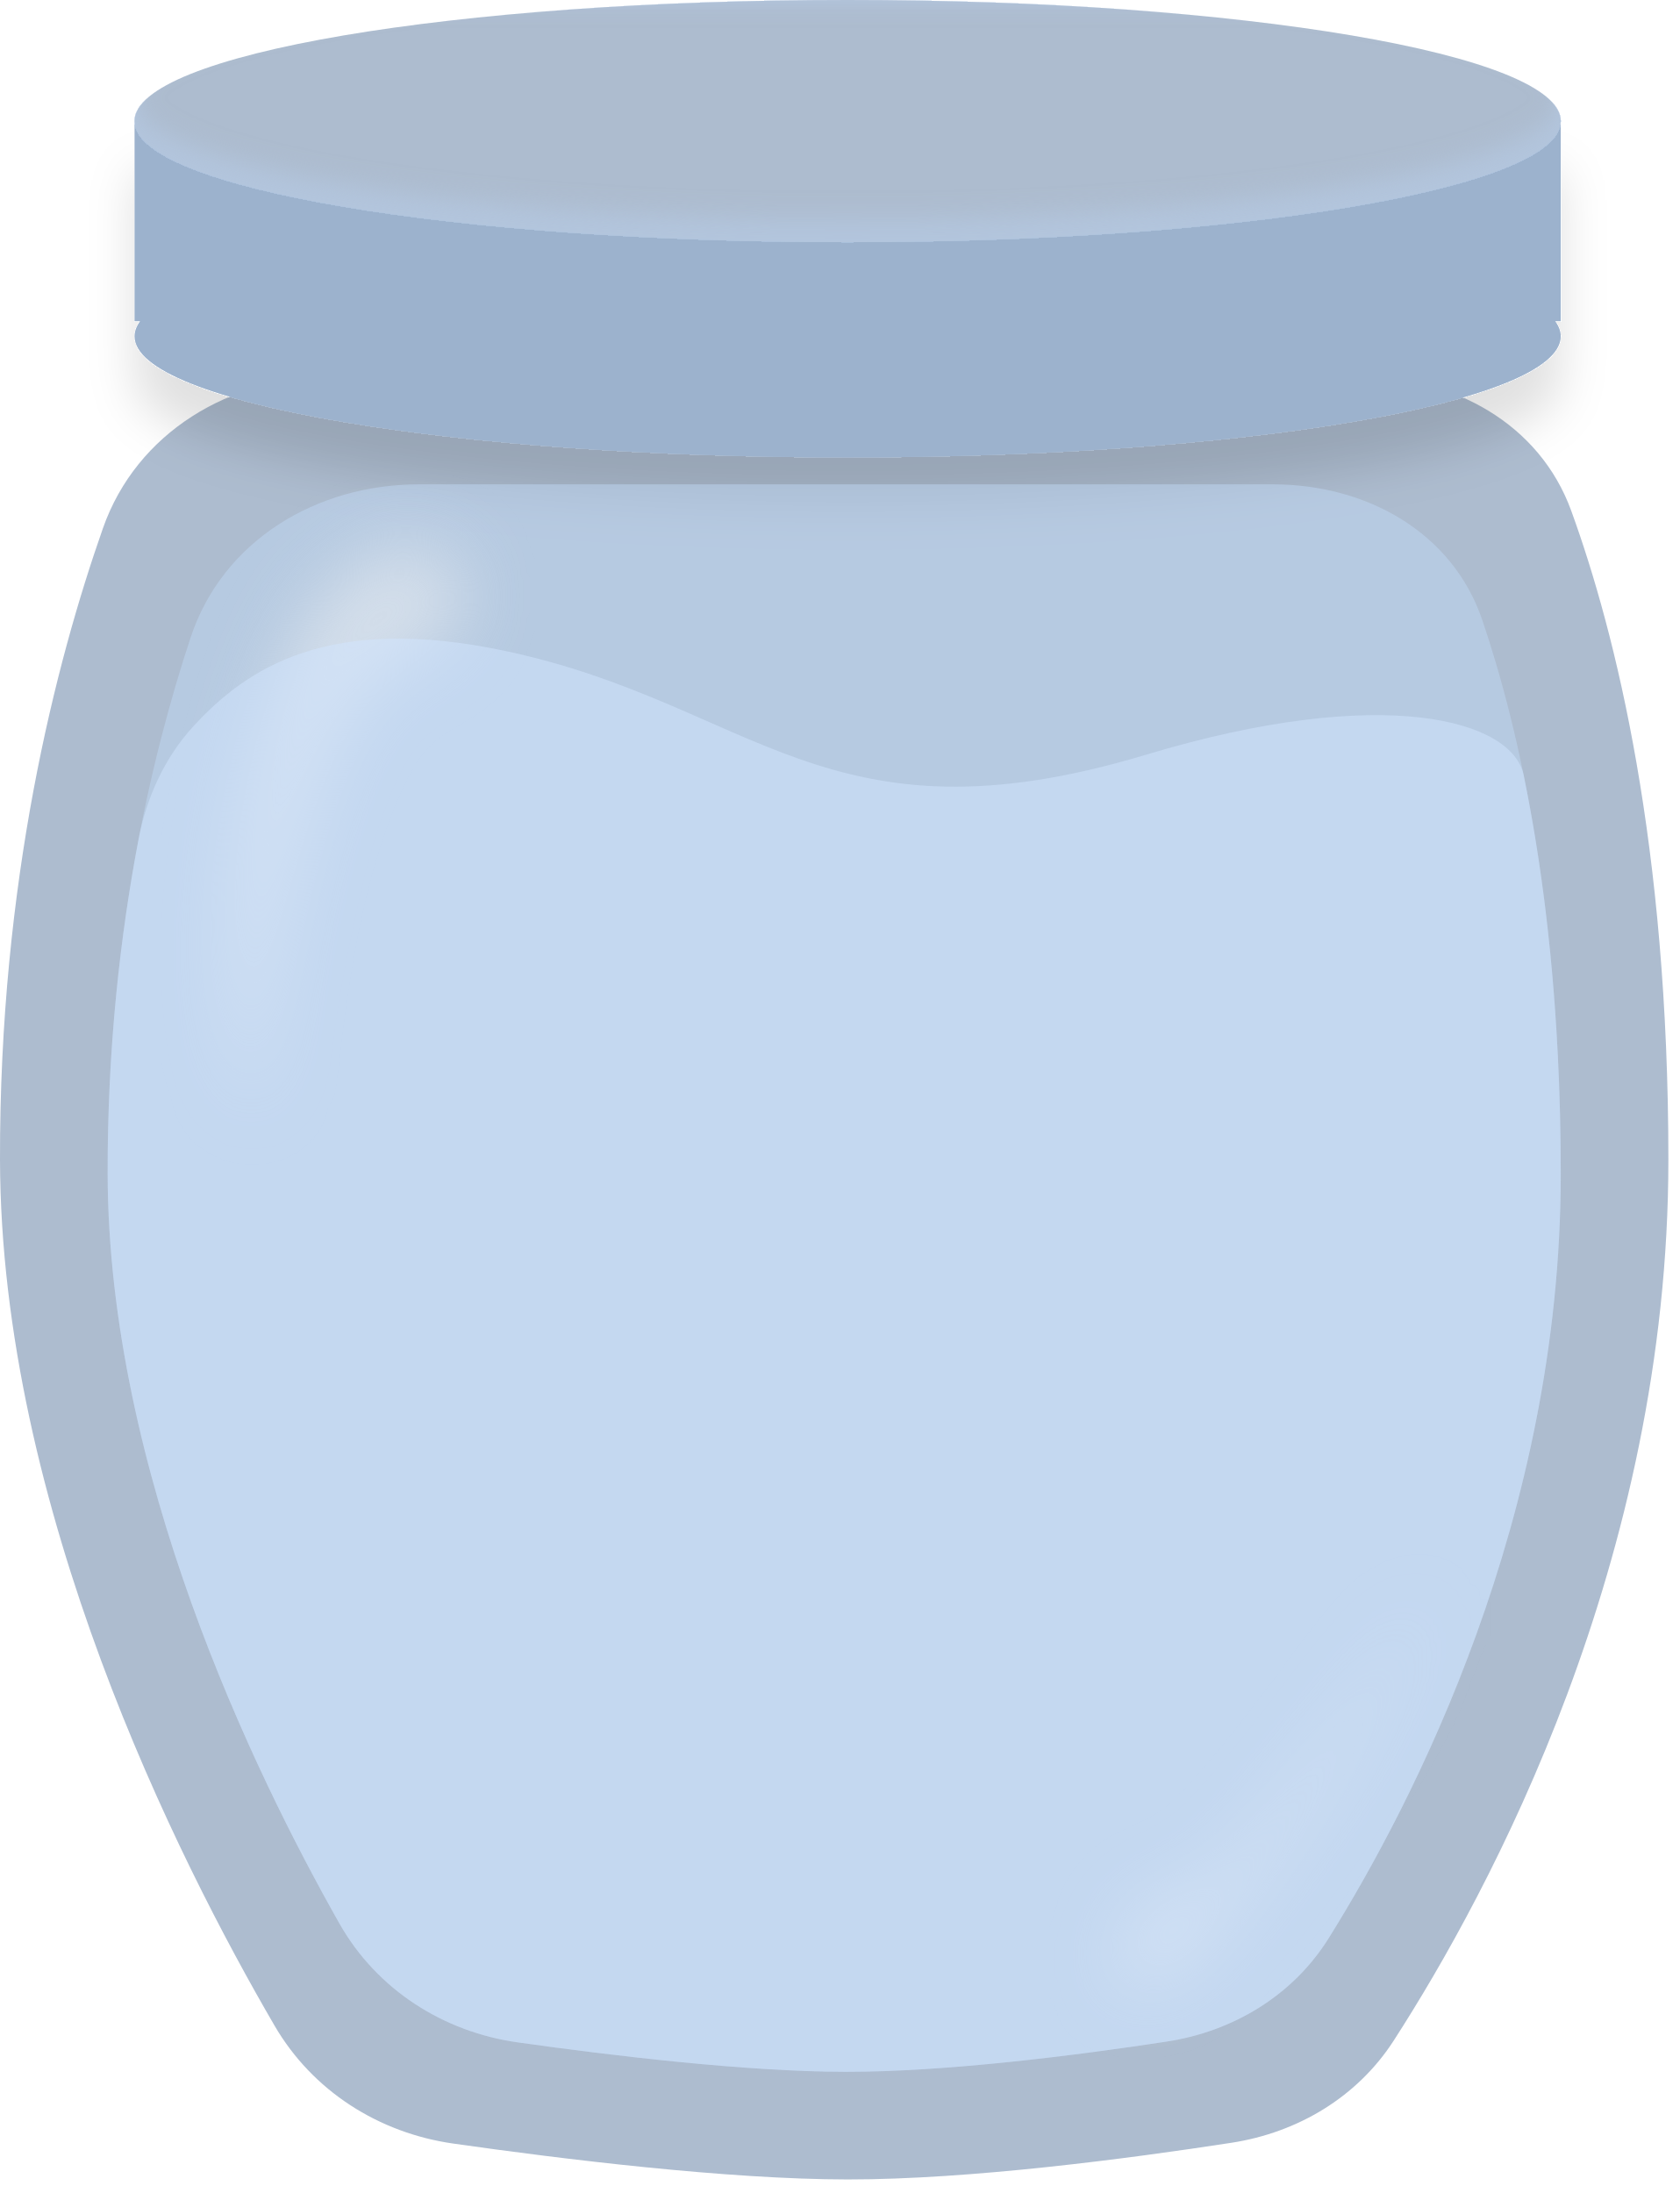
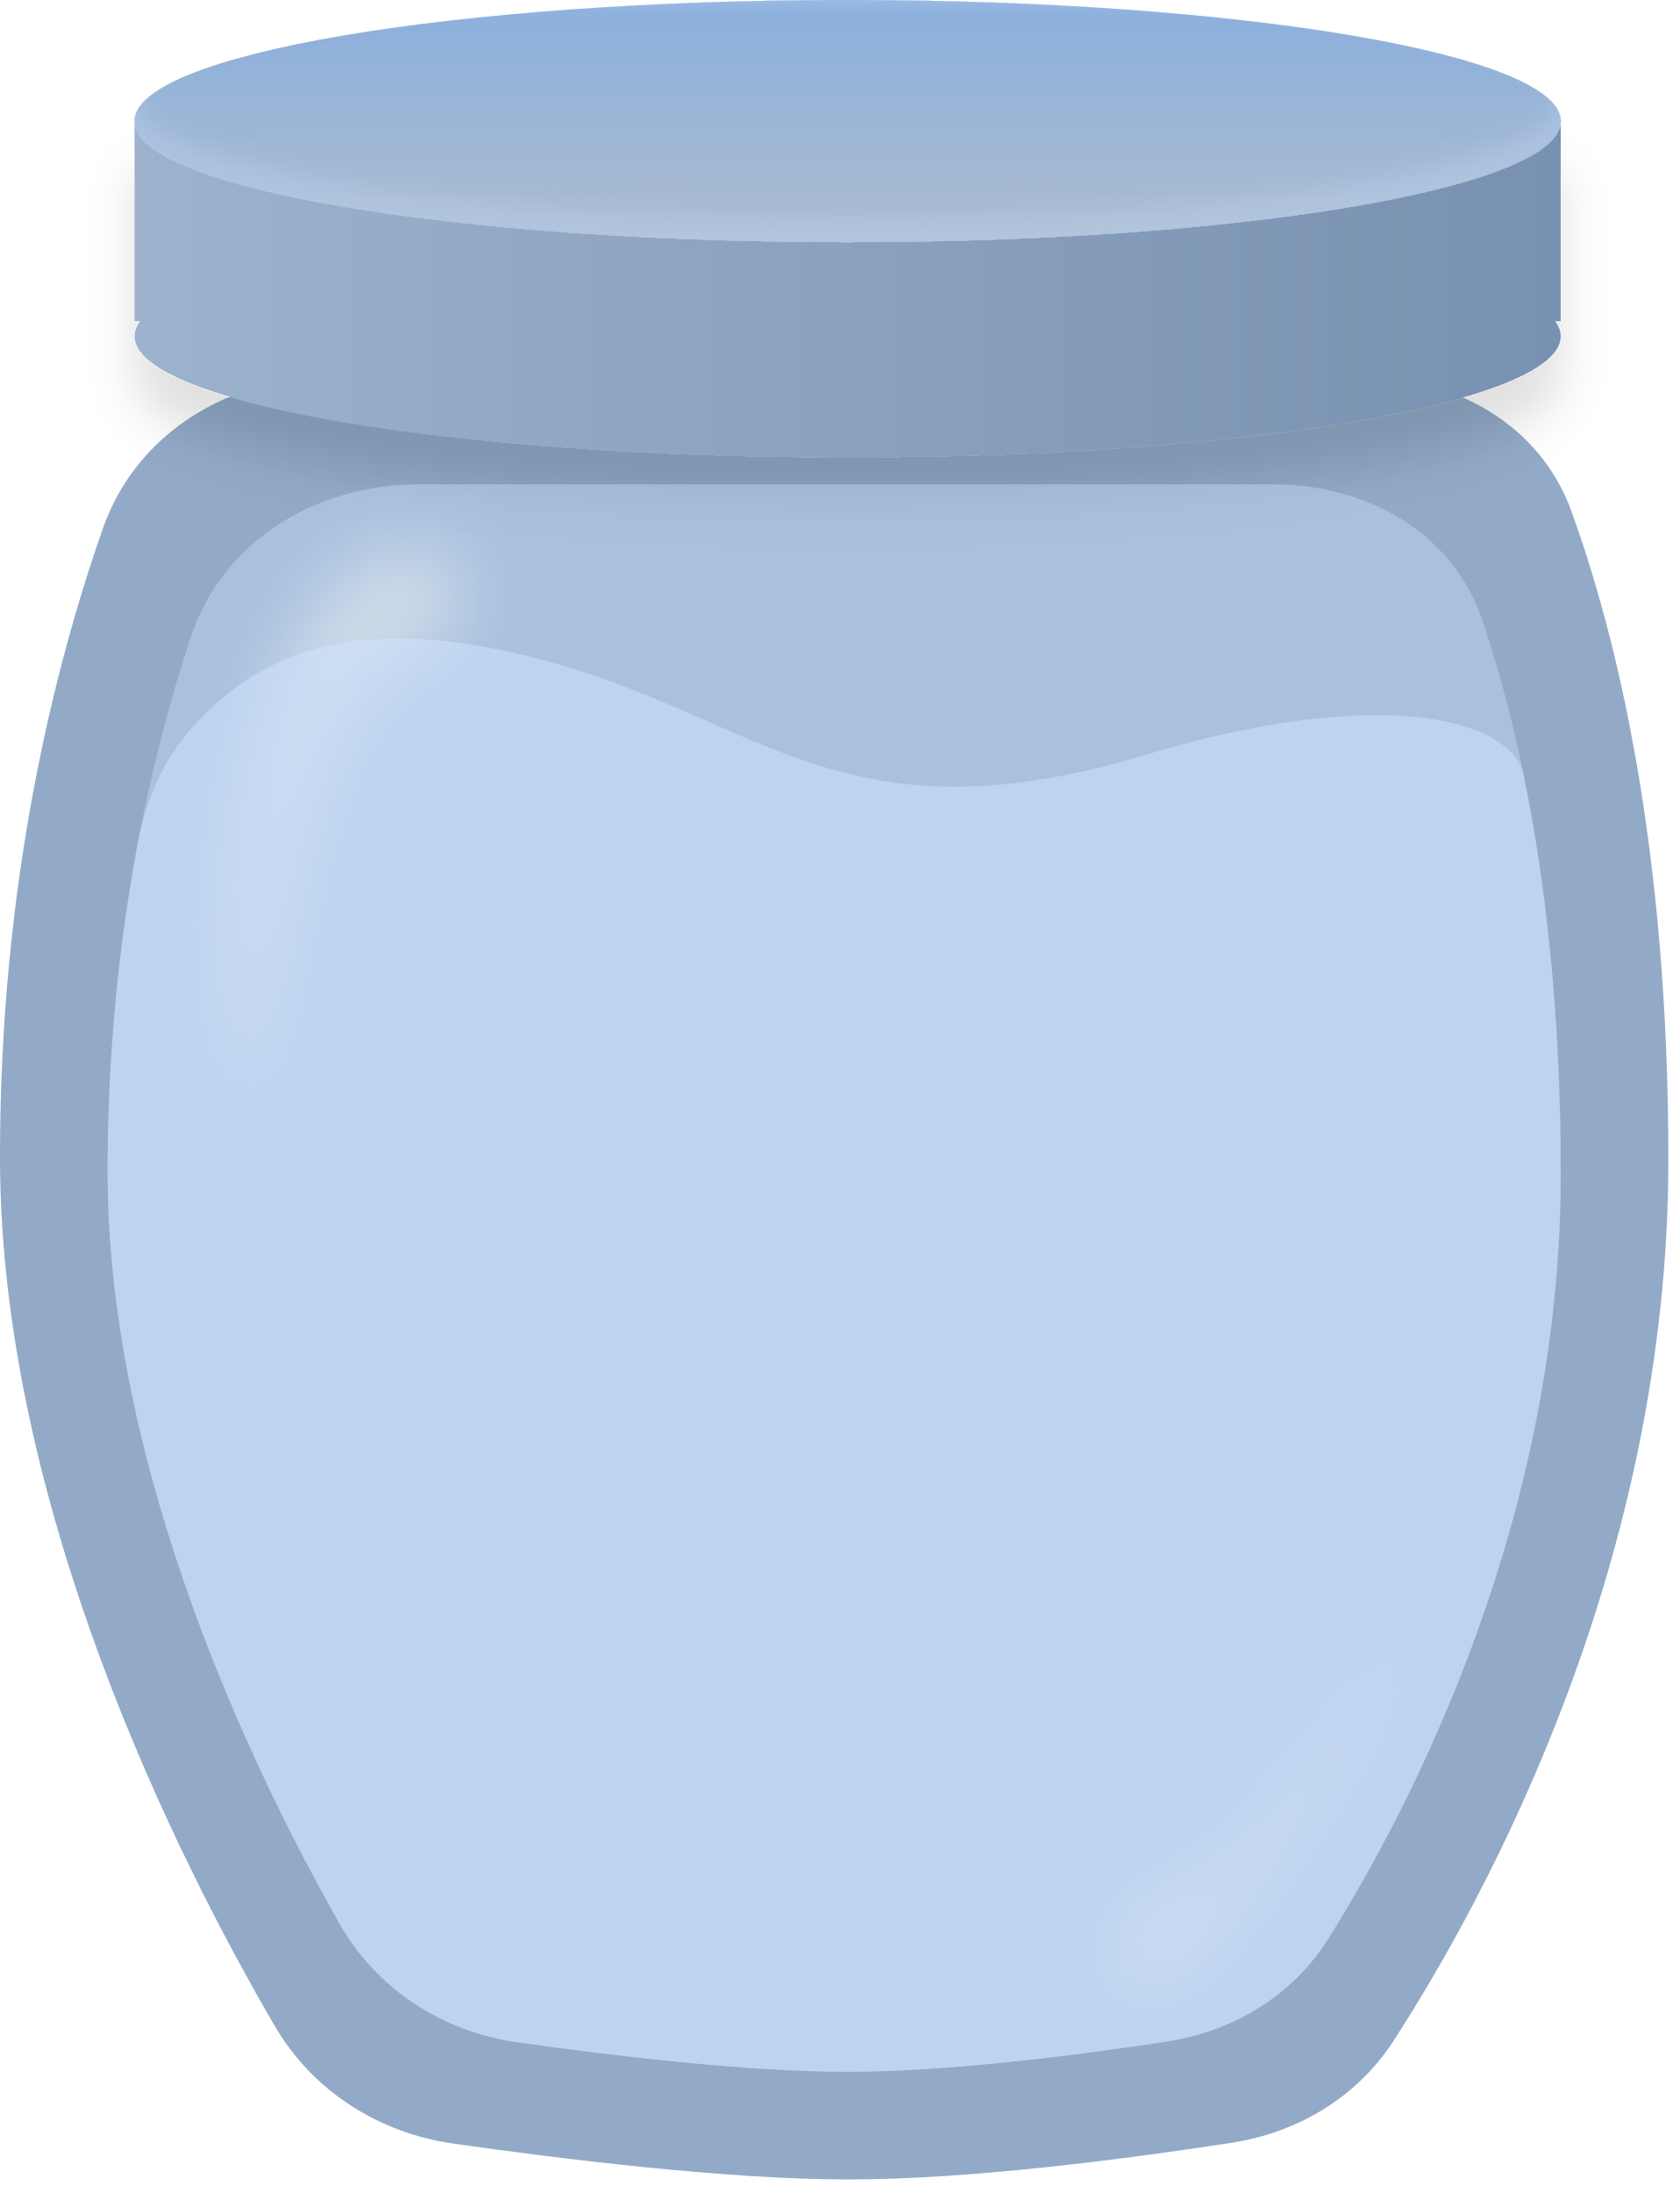
<svg xmlns="http://www.w3.org/2000/svg" width="72" height="94" viewBox="0 0 72 94" fill="none">
-   <path d="M4.412 22.642C5.858 18.527 9.868 16.146 14.229 16.146H58.322C62.296 16.146 65.984 18.157 67.342 21.892C69.258 27.163 71.506 36.22 71.506 49.707C71.506 66.893 63.853 81.078 59.735 87.466C58.175 89.886 55.627 91.408 52.781 91.847C48.394 92.523 41.573 93.423 36.33 93.419C31.182 93.416 24.122 92.55 19.425 91.881C16.225 91.425 13.394 89.621 11.768 86.828C7.605 79.678 0.03 64.624 0 49.707C-0.024 37.791 2.383 28.419 4.412 22.642Z" fill="#ADBCCF" />
-   <g filter="url(#filter0_d_244_11113)">
-     <path d="M66.893 13.77H66.657C66.812 13.982 66.893 14.198 66.893 14.417C66.893 17.283 53.21 19.607 36.331 19.607C19.451 19.607 5.767 17.283 5.767 14.417C5.767 14.198 5.848 13.982 6.003 13.77H5.767V5.344H66.893V13.77Z" fill="#9CB2CD" />
+   <path d="M4.412 22.643C5.858 18.528 9.868 16.148 14.229 16.148H58.322C62.296 16.148 65.984 18.158 67.342 21.893C69.258 27.164 71.506 36.221 71.506 49.708C71.506 66.894 63.853 81.079 59.735 87.467C58.175 89.887 55.627 91.409 52.781 91.848C48.394 92.525 41.573 93.424 36.33 93.42C31.182 93.417 24.122 92.552 19.425 91.882C16.225 91.426 13.394 89.622 11.768 86.829C7.605 79.679 0.03 64.625 0 49.708C-0.024 37.792 2.383 28.42 4.412 22.643Z" fill="#92AAC8" />
+   <g filter="url(#filter0_d_549_13284)">
+     <path d="M66.893 13.77H66.657C66.812 13.982 66.893 14.198 66.893 14.417C66.893 17.283 53.21 19.607 36.331 19.607C19.451 19.607 5.767 17.283 5.767 14.417C5.767 14.198 5.848 13.982 6.003 13.77H5.767V5.344H66.893V13.77Z" fill="url(#paint0_linear_549_13284)" />
  </g>
-   <g filter="url(#filter1_i_244_11113)">
-     <path d="M66.893 5.19C66.893 8.056 53.21 10.38 36.33 10.38C19.451 10.38 5.767 8.056 5.767 5.19C5.767 2.324 19.451 0 36.33 0C53.21 0 66.893 2.324 66.893 5.19Z" fill="#ADBCCF" />
+   <g filter="url(#filter1_i_549_13284)">
+     <path d="M66.893 5.19C66.893 8.056 53.21 10.38 36.33 10.38C19.451 10.38 5.767 8.056 5.767 5.19C5.767 2.324 19.451 0 36.33 0C53.21 0 66.893 2.324 66.893 5.19Z" fill="url(#paint1_linear_549_13284)" />
  </g>
  <path d="M8.17 27.325C9.547 23.165 13.574 20.76 17.956 20.76H54.551C58.547 20.76 62.249 22.798 63.532 26.582C65.136 31.314 66.893 39.064 66.893 50.313C66.893 65.027 60.592 77.243 56.946 83.08C55.413 85.534 52.853 87.077 49.993 87.512C46.17 88.095 40.593 88.809 36.255 88.806C32.01 88.803 26.27 88.12 22.2 87.546C18.986 87.094 16.146 85.273 14.547 82.448C10.868 75.952 4.639 63.075 4.613 50.313C4.594 40.382 6.47 32.458 8.17 27.325Z" fill="#C1D8F5" fill-opacity="0.5" />
-   <g filter="url(#filter2_f_244_11113)">
-     <path d="M10.912 47.9C8.766 40.981 10.696 32.666 11.929 29.374C12.602 27.578 13.031 26.201 14.611 24.785C18.953 20.894 22.542 26.313 17.331 28.334C13.161 29.952 11.315 42.052 10.912 47.9Z" fill="#F6F6F6" fill-opacity="0.5" />
+   <g filter="url(#filter2_f_549_13284)">
+     <path d="M10.912 47.899C8.766 40.98 10.696 32.665 11.929 29.373C12.602 27.577 13.031 26.2 14.611 24.784C18.953 20.893 22.542 26.312 17.331 28.333C13.161 29.951 11.315 42.051 10.912 47.899Z" fill="#F6F6F6" fill-opacity="0.5" />
  </g>
-   <g filter="url(#filter3_f_244_11113)">
-     <path d="M61.379 68.288C58.715 74.307 54.32 80.072 52.455 82.202C51.438 83.365 50.681 84.284 49.602 84.858C46.634 86.437 48.215 81.102 50.54 81.244C52.399 81.357 58.541 72.654 61.379 68.288Z" fill="#F6F6F6" fill-opacity="0.5" />
+   <g filter="url(#filter3_f_549_13284)">
+     <path d="M61.379 68.287C58.715 74.306 54.32 80.071 52.455 82.201C51.438 83.364 50.681 84.283 49.602 84.857C46.634 86.436 48.215 81.101 50.54 81.243C52.399 81.356 58.541 72.653 61.379 68.287Z" fill="#F6F6F6" fill-opacity="0.5" />
  </g>
  <path d="M56.946 83.08C60.592 77.243 66.893 65.027 66.893 50.313C66.893 43.313 66.213 37.668 65.312 33.262C64.866 30.855 59.299 29.284 49.123 32.348C35.398 36.482 32.31 30.168 21.664 27.904C14.091 26.294 10.593 28.628 8.293 31.125C7.052 32.472 6.279 34.186 5.936 35.985C5.156 40.08 4.603 44.898 4.613 50.313C4.639 63.075 10.868 75.952 14.547 82.448C16.146 85.273 18.986 87.094 22.2 87.546C26.27 88.12 32.01 88.803 36.255 88.806C40.593 88.809 46.17 88.095 49.993 87.512C52.853 87.077 55.413 85.534 56.946 83.08Z" fill="#D2E6FF" fill-opacity="0.5" />
  <defs>
-     <filter id="filter0_d_244_11113" x="3.767" y="5.344" width="65.126" height="18.264" filterUnits="userSpaceOnUse" color-interpolation-filters="sRGB">
+     <filter id="filter0_d_549_13284" x="3.767" y="5.344" width="65.126" height="18.264" filterUnits="userSpaceOnUse" color-interpolation-filters="sRGB">
      <feFlood flood-opacity="0" result="BackgroundImageFix" />
      <feColorMatrix in="SourceAlpha" type="matrix" values="0 0 0 0 0 0 0 0 0 0 0 0 0 0 0 0 0 0 127 0" result="hardAlpha" />
      <feOffset dy="2" />
      <feGaussianBlur stdDeviation="1" />
      <feComposite in2="hardAlpha" operator="out" />
      <feColorMatrix type="matrix" values="0 0 0 0 0 0 0 0 0 0 0 0 0 0 0 0 0 0 0.12 0" />
-       <feBlend mode="normal" in2="BackgroundImageFix" result="effect1_dropShadow_244_11113" />
-       <feBlend mode="normal" in="SourceGraphic" in2="effect1_dropShadow_244_11113" result="shape" />
+       <feBlend mode="normal" in2="BackgroundImageFix" result="effect1_dropShadow_549_13284" />
+       <feBlend mode="normal" in="SourceGraphic" in2="effect1_dropShadow_549_13284" result="shape" />
    </filter>
-     <filter id="filter1_i_244_11113" x="5.767" y="-1" width="61.127" height="11.38" filterUnits="userSpaceOnUse" color-interpolation-filters="sRGB">
+     <filter id="filter1_i_549_13284" x="5.767" y="-1" width="61.127" height="11.38" filterUnits="userSpaceOnUse" color-interpolation-filters="sRGB">
      <feFlood flood-opacity="0" result="BackgroundImageFix" />
      <feBlend mode="normal" in="SourceGraphic" in2="BackgroundImageFix" result="shape" />
      <feColorMatrix in="SourceAlpha" type="matrix" values="0 0 0 0 0 0 0 0 0 0 0 0 0 0 0 0 0 0 127 0" result="hardAlpha" />
      <feOffset dy="-1" />
      <feGaussianBlur stdDeviation="0.5" />
      <feComposite in2="hardAlpha" operator="arithmetic" k2="-1" k3="1" />
      <feColorMatrix type="matrix" values="0 0 0 0 0.722 0 0 0 0 0.809 0 0 0 0 0.92 0 0 0 0.5 0" />
-       <feBlend mode="normal" in2="shape" result="effect1_innerShadow_244_11113" />
+       <feBlend mode="normal" in2="shape" result="effect1_innerShadow_549_13284" />
    </filter>
-     <filter id="filter2_f_244_11113" x="6.948" y="20.413" width="15.966" height="30.487" filterUnits="userSpaceOnUse" color-interpolation-filters="sRGB">
+     <filter id="filter2_f_549_13284" x="6.948" y="20.412" width="15.966" height="30.487" filterUnits="userSpaceOnUse" color-interpolation-filters="sRGB">
      <feFlood flood-opacity="0" result="BackgroundImageFix" />
      <feBlend mode="normal" in="SourceGraphic" in2="BackgroundImageFix" result="shape" />
-       <feGaussianBlur stdDeviation="1.5" result="effect1_foregroundBlur_244_11113" />
+       <feGaussianBlur stdDeviation="1.5" result="effect1_foregroundBlur_549_13284" />
    </filter>
-     <filter id="filter3_f_244_11113" x="44.98" y="65.288" width="19.399" height="22.862" filterUnits="userSpaceOnUse" color-interpolation-filters="sRGB">
+     <filter id="filter3_f_549_13284" x="44.98" y="65.287" width="19.399" height="22.862" filterUnits="userSpaceOnUse" color-interpolation-filters="sRGB">
      <feFlood flood-opacity="0" result="BackgroundImageFix" />
      <feBlend mode="normal" in="SourceGraphic" in2="BackgroundImageFix" result="shape" />
-       <feGaussianBlur stdDeviation="1.5" result="effect1_foregroundBlur_244_11113" />
+       <feGaussianBlur stdDeviation="1.5" result="effect1_foregroundBlur_549_13284" />
    </filter>
+     <linearGradient id="paint0_linear_549_13284" x1="5.767" y1="12.476" x2="66.893" y2="12.476" gradientUnits="userSpaceOnUse">
+       <stop stop-color="#9CB2CD" />
+       <stop offset="1" stop-color="#7891B0" />
+     </linearGradient>
+     <linearGradient id="paint1_linear_549_13284" x1="36.33" y1="0" x2="36.33" y2="10.38" gradientUnits="userSpaceOnUse">
+       <stop stop-color="#8AAFDE" />
+       <stop offset="1" stop-color="#ADBCCF" />
+     </linearGradient>
  </defs>
</svg>
